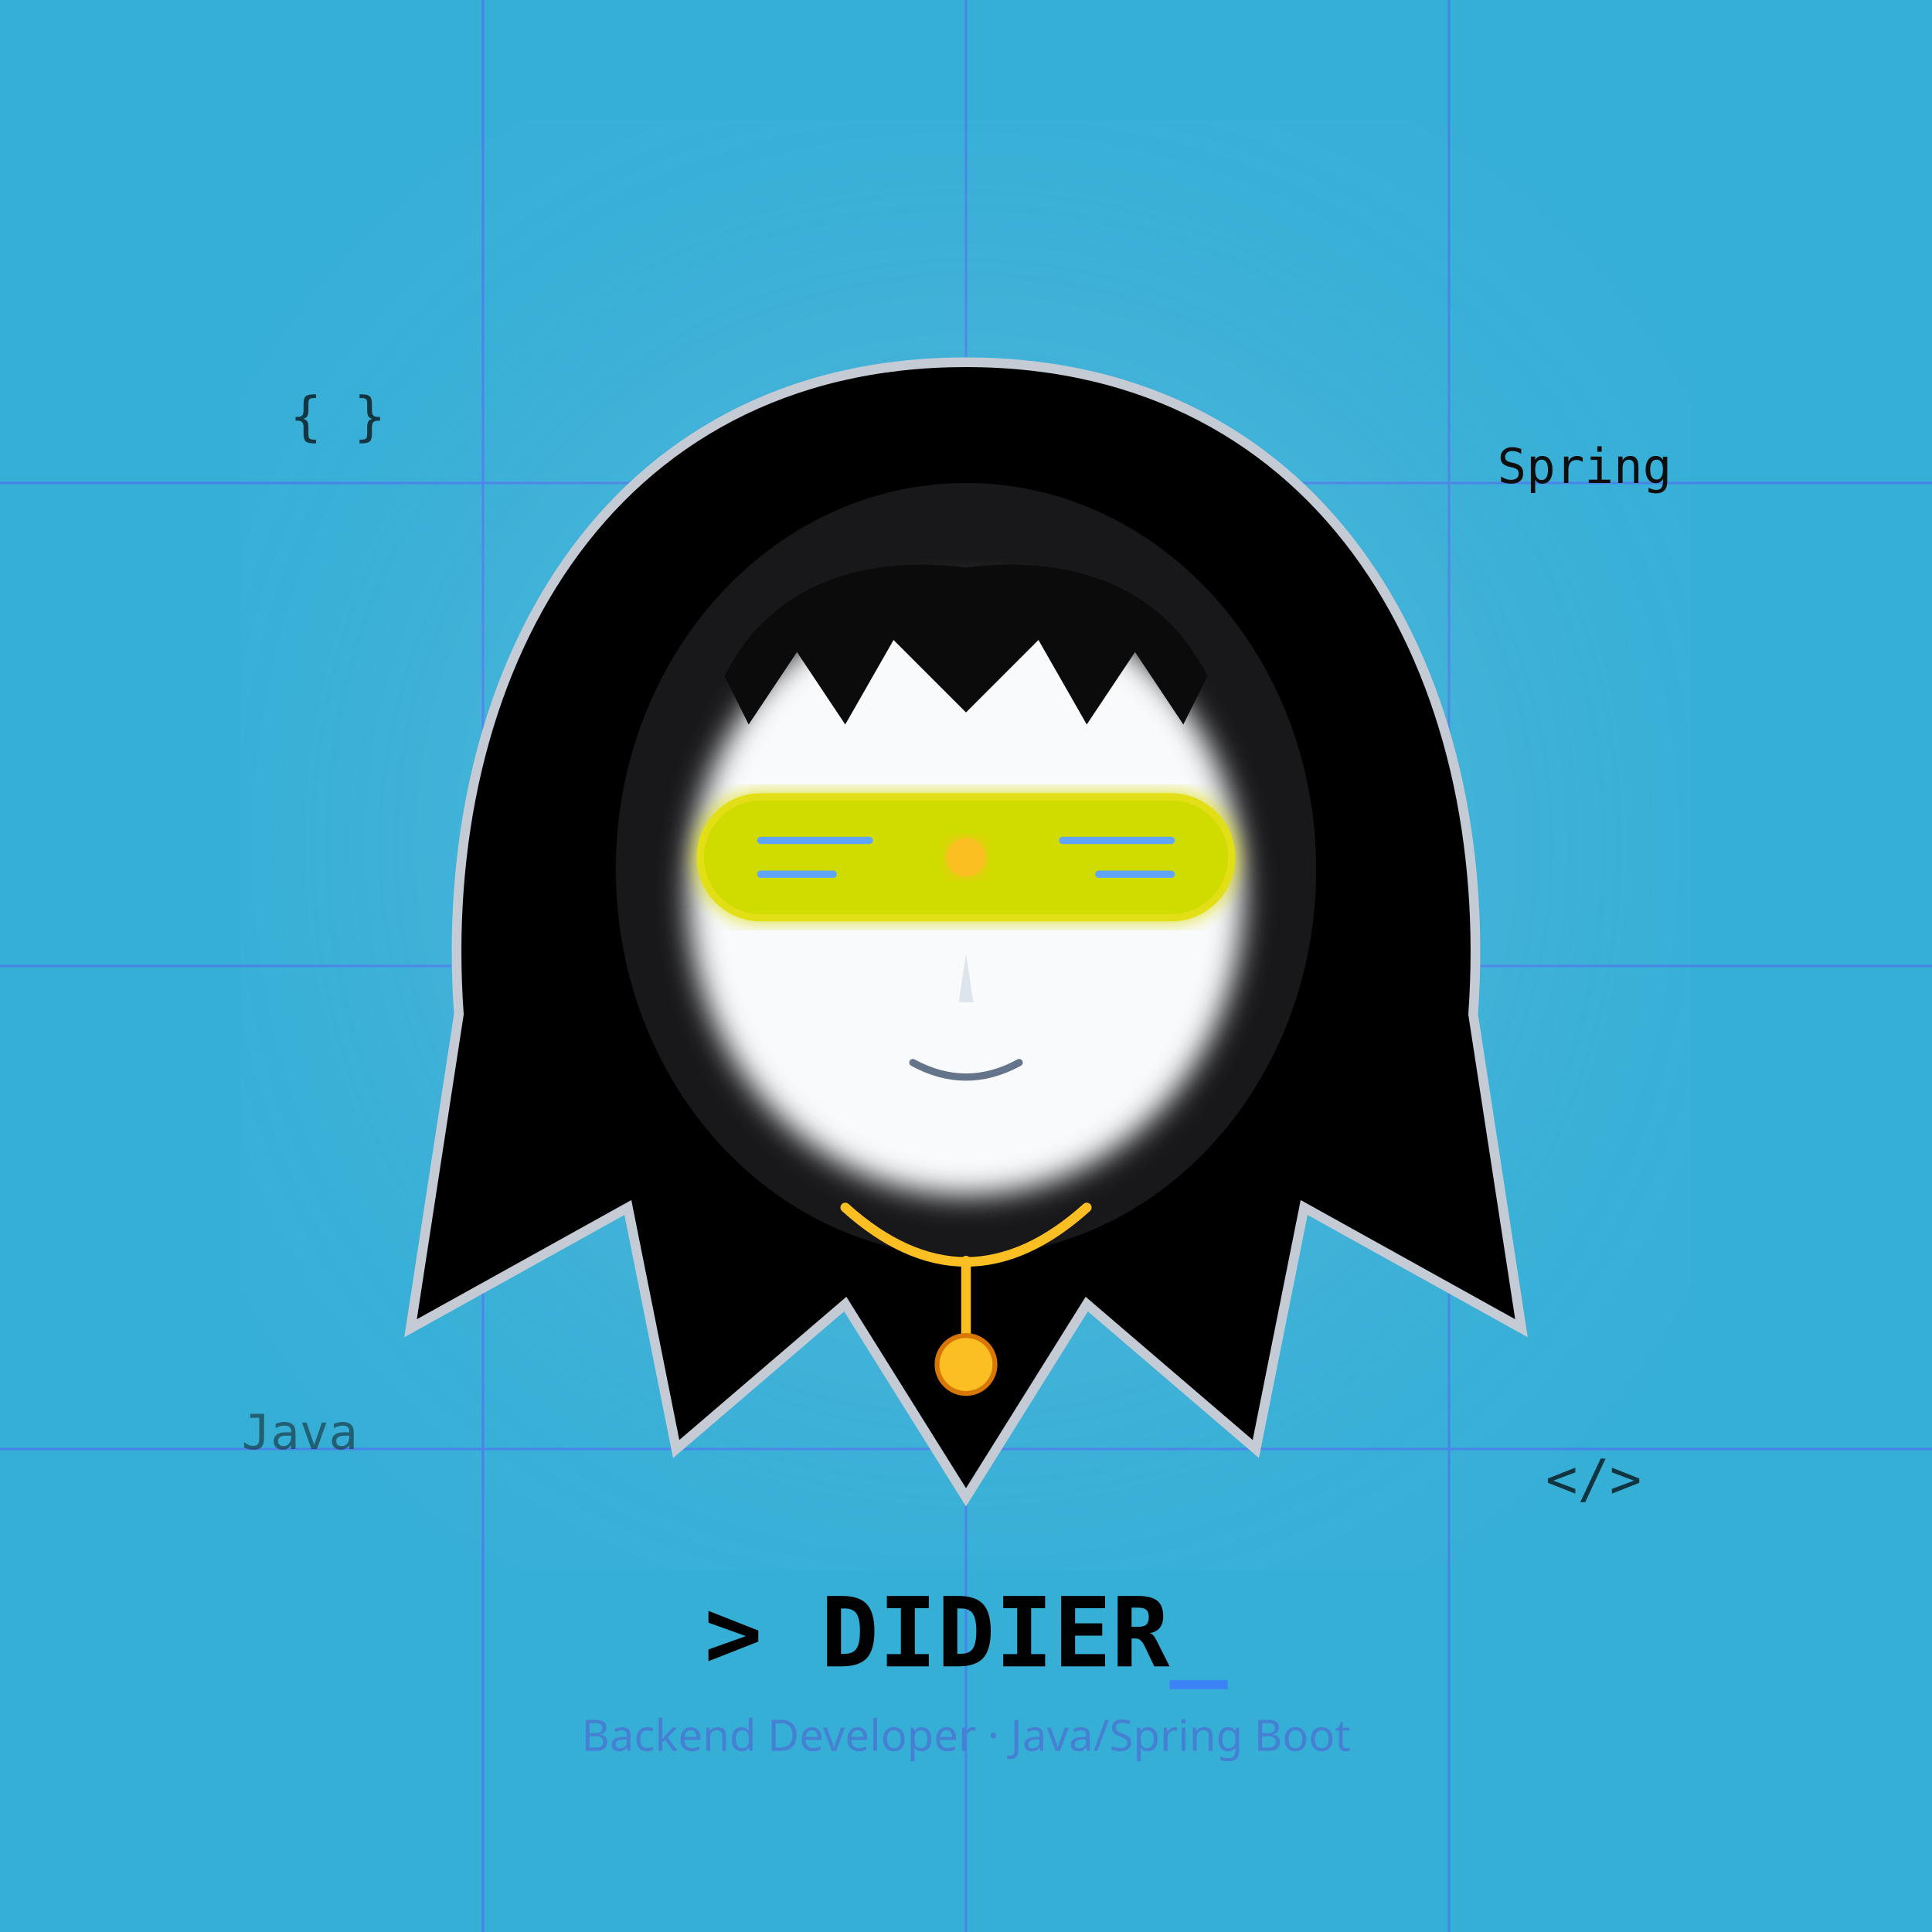
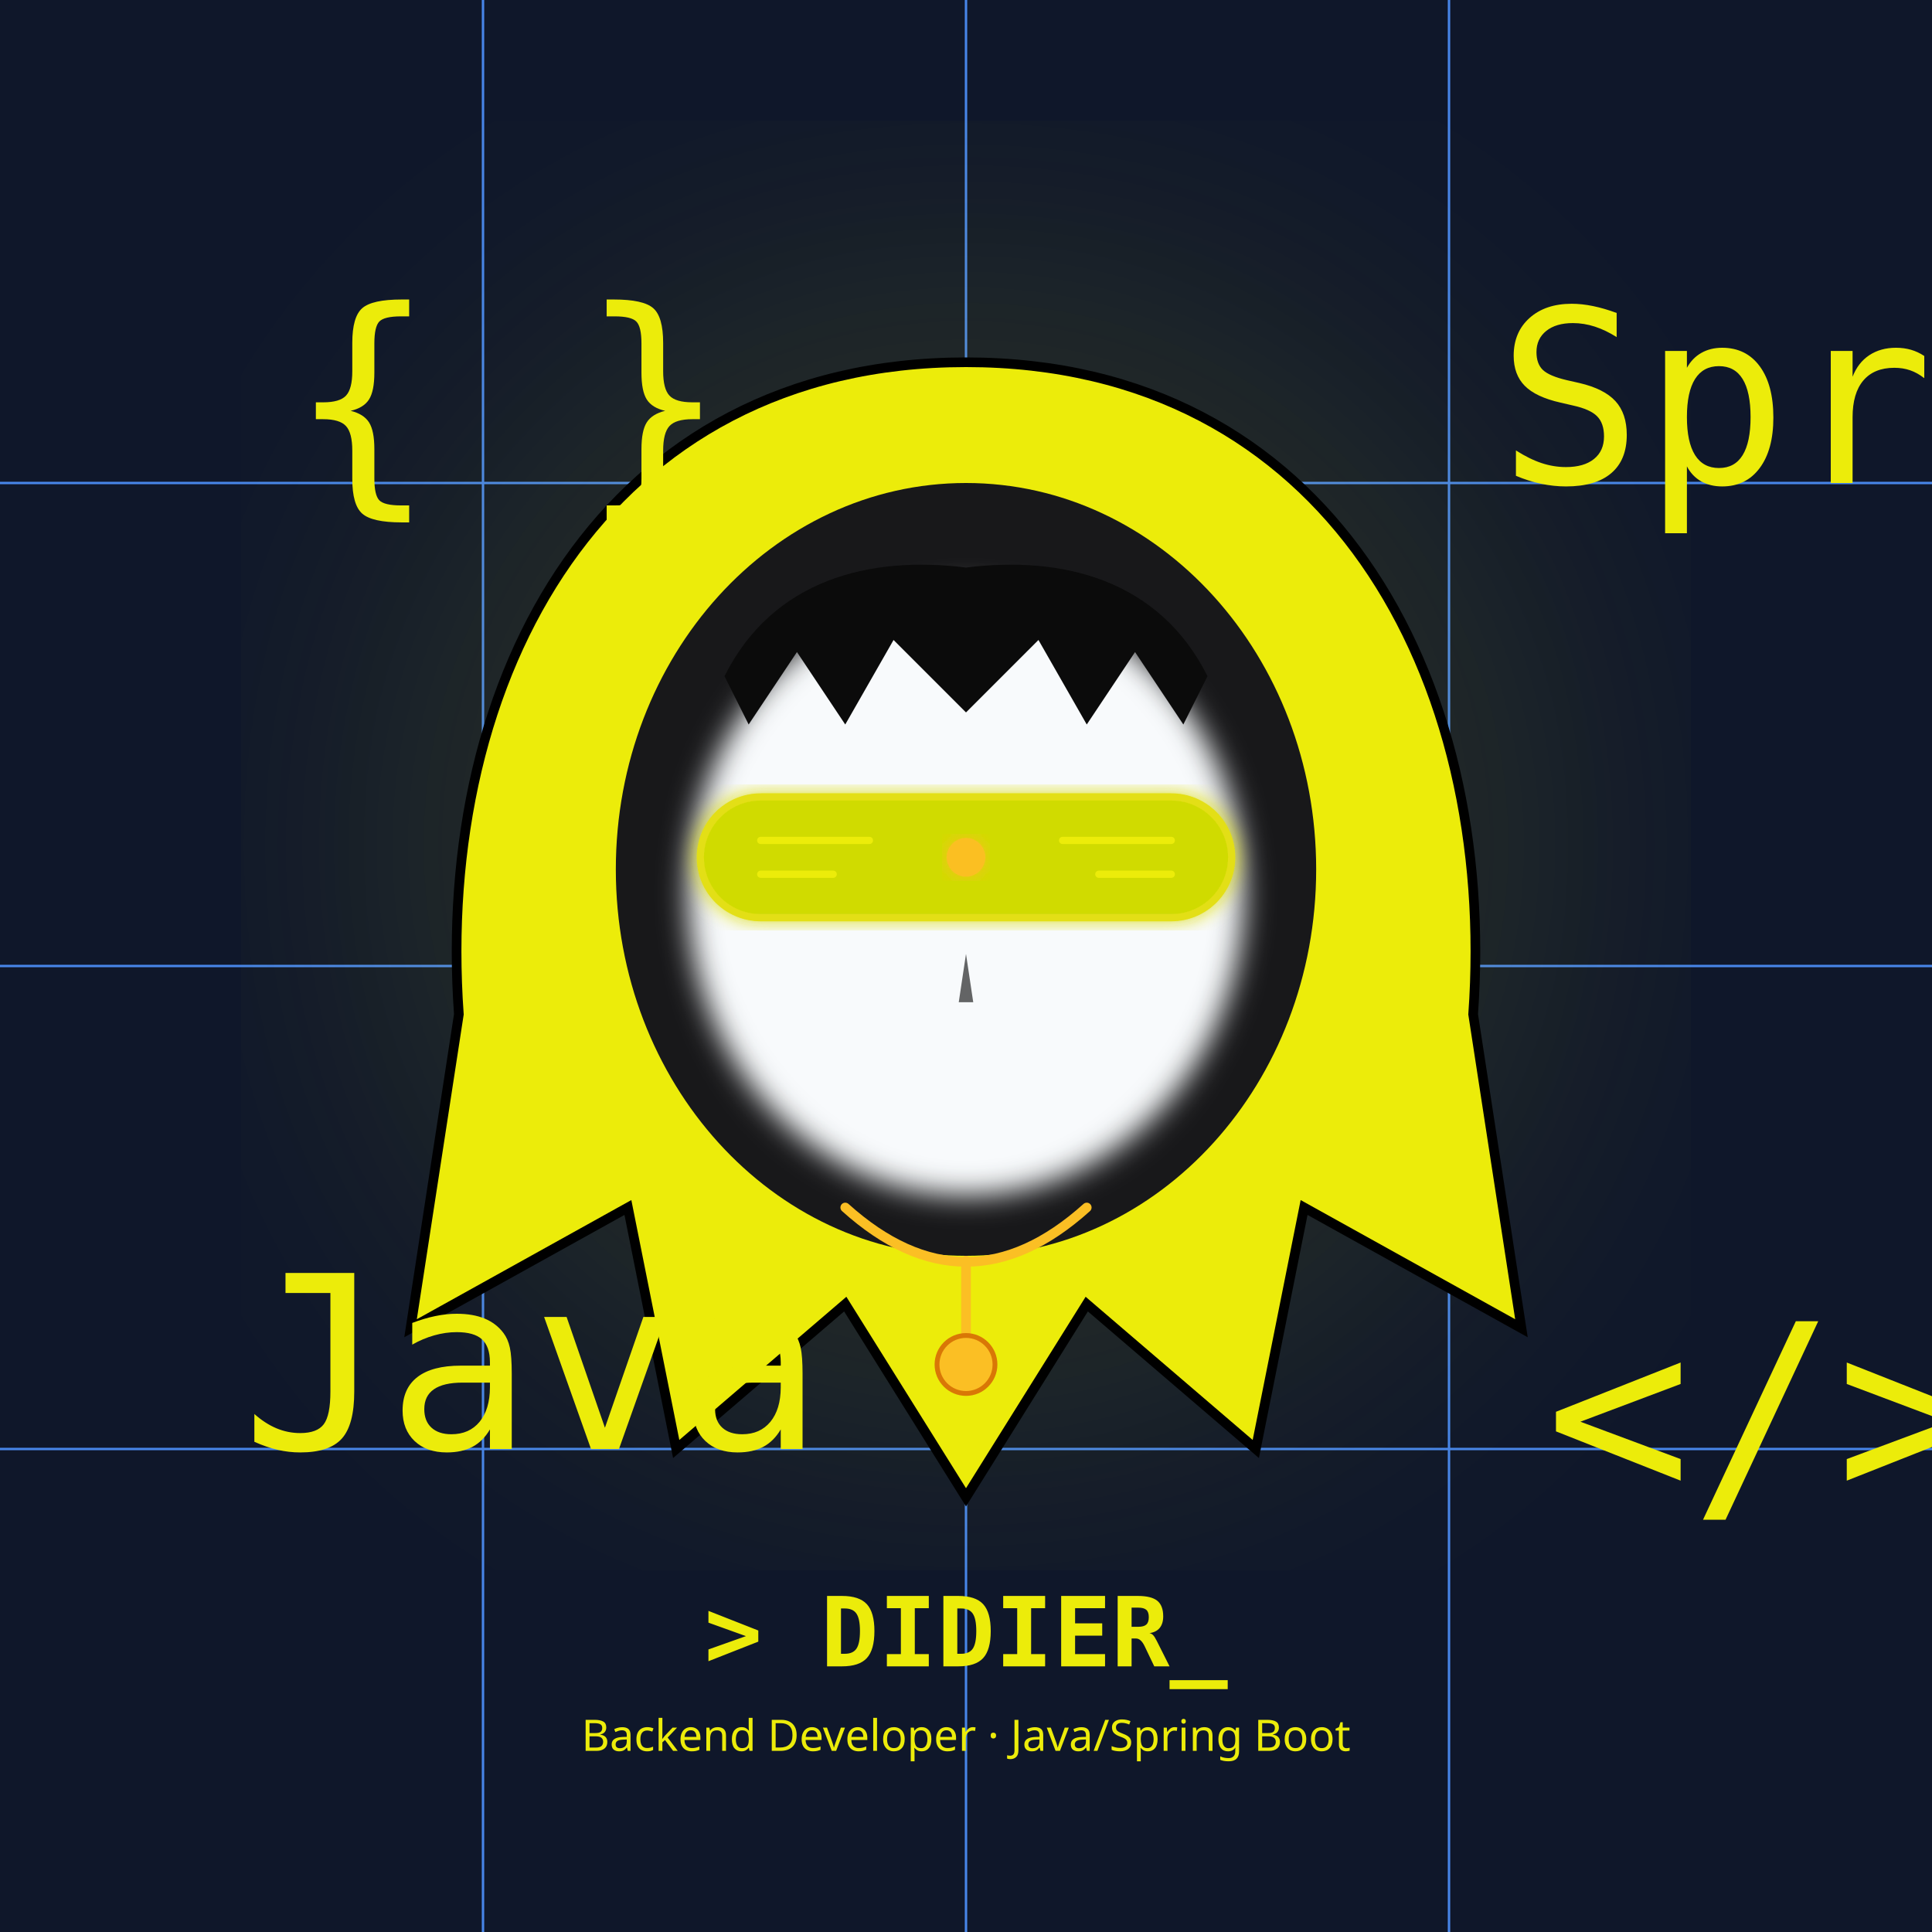
<svg xmlns="http://www.w3.org/2000/svg" width="800" height="800" viewBox="0 0 800 800">
-   <rect width="800" height="800" fill="#36afd7" />
+   <rect width="800" height="800" fill="#0f172a" />
  <g stroke="#4684e7" stroke-width="1">
    <line x1="0" y1="200" x2="800" y2="200" />
    <line x1="0" y1="400" x2="800" y2="400" />
    <line x1="0" y1="600" x2="800" y2="600" />
    <line x1="200" y1="0" x2="200" y2="800" />
    <line x1="400" y1="0" x2="400" y2="800" />
    <line x1="600" y1="0" x2="600" y2="800" />
  </g>
-   <circle cx="400" cy="350" r="250" fill="#d4d1e6" opacity="0.1" filter="url(#blur)" />
+   <circle cx="400" cy="350" r="250" fill="#ecec0a" opacity="0.1" filter="url(#blur)" />
  <defs>
    <filter id="blur">
      <feGaussianBlur stdDeviation="60" />
    </filter>
    <filter id="soft">
      <feGaussianBlur stdDeviation="6" />
    </filter>
    <filter id="glow">
      <feGaussianBlur stdDeviation="4" result="b" />
      <feMerge>
        <feMergeNode in="b" />
        <feMergeNode in="SourceGraphic" />
      </feMerge>
    </filter>
  </defs>
-   <path d="M400 150 C250 150 180 280 190 420 L170 550 L260 500 L280 600 L350 540             L400 620 L450 540 L520 600 L540 500 L630 550 L610 420 C620 280 550 150 400 150 Z" fill="#000000" stroke="#c4cbd5" stroke-width="4" />
+   <path d="M400 150 C250 150 180 280 190 420 L170 550 L260 500 L280 600 L350 540             L400 620 L450 540 L520 600 L540 500 L630 550 L610 420 C620 280 550 150 400 150 Z" fill="#ecec0a" stroke="#000000" stroke-width="4" />
  <ellipse cx="400" cy="360" rx="145" ry="160" fill="#18181a" />
  <ellipse cx="400" cy="370" rx="115" ry="125" fill="#f8fafc" filter="url(#soft)" />
  <path d="M300 280 C320 240 360 230 400 235 C440 230 480 240 500 280             L490 300 L470 270 L450 300 L430 265 L400 295 L370 265 L350 300 L330 270 L310 300 Z" fill="#0b0b0b" />
  <rect x="290" y="330" width="220" height="50" rx="25" fill="#d0db04" stroke="#e3df12" stroke-width="3" filter="url(#glow)" />
-   <g stroke="#60a5fa" stroke-width="3" stroke-linecap="round">
+   <g stroke="#ecec0a" stroke-width="3" stroke-linecap="round">
    <line x1="315" y1="348" x2="360" y2="348" />
    <line x1="315" y1="362" x2="345" y2="362" />
    <line x1="440" y1="348" x2="485" y2="348" />
    <line x1="455" y1="362" x2="485" y2="362" />
  </g>
  <circle cx="400" cy="355" r="8" fill="#fbbf24" filter="url(#glow)" />
-   <path d="M400 395 L397 415 L403 415 Z" fill="#cbd5e1" opacity="0.6" />
-   <path d="M378 440 Q400 452 422 440" stroke="#64748b" stroke-width="3" fill="none" stroke-linecap="round" />
+   <path d="M400 395 L397 415 L403 415 Z" fill="#000000" opacity="0.6" />
+   <path d="M378 440 Q400 452 422 440" stroke="#00000" stroke-width="3" fill="none" stroke-linecap="round" />
  <path d="M350 500 Q400 545 450 500" stroke="#fbbf24" stroke-width="4" fill="none" stroke-linecap="round" />
  <path d="M400 522 L400 555" stroke="#fbbf24" stroke-width="4" stroke-linecap="round" />
  <circle cx="400" cy="565" r="12" fill="#fbbf24" stroke="#d97706" stroke-width="2" />
-   <text x="120" y="180" font-family="monospace" font-size="22" fill="#040304" opacity="0.7">{ }</text>
-   <text x="640" y="620" font-family="monospace" font-size="22" fill="#000000" opacity="0.7">&lt;/&gt;</text>
-   <text x="100" y="600" font-family="monospace" font-size="20" fill="#0f0f10" opacity="0.5">Java</text>
-   <text x="620" y="200" font-family="monospace" font-size="20" fill="#0e0e0f" opacity="1.5">Spring</text>
-   <text x="400" y="690" text-anchor="middle" font-family="monospace" font-size="40" font-weight="bold" fill="#010101">&gt; DIDIER<tspan fill="#3b82f6">_</tspan>
+   <text x="120" y="200" font-family="monospace" font-size="100" fill="#ecec0a" opacity="10">{ }</text>
+   <text x="640" y="620" font-family="monospace" font-size="100" fill="#ecec0a" opacity="10">&lt;/&gt;</text>
+   <text x="100" y="600" font-family="monospace" font-size="100" fill="#ecec0a" opacity="10">Java</text>
+   <text x="620" y="200" font-family="monospace" font-size="100" fill="#ecec0a" opacity="10">Spring</text>
+   <text x="400" y="690" text-anchor="middle" font-family="monospace" font-size="40" font-weight="bold" fill="#ecec0a">&gt; DIDIER<tspan fill="#ecec0a">_</tspan>
  </text>
-   <text x="400" y="725" text-anchor="middle" font-family="Poppins, sans-serif" font-size="18" fill="#4680d3">Backend Developer · Java/Spring Boot</text>
+   <text x="400" y="725" text-anchor="middle" font-family="Poppins, sans-serif" font-size="18" fill="#ecec0a">Backend Developer · Java/Spring Boot</text>
</svg>
